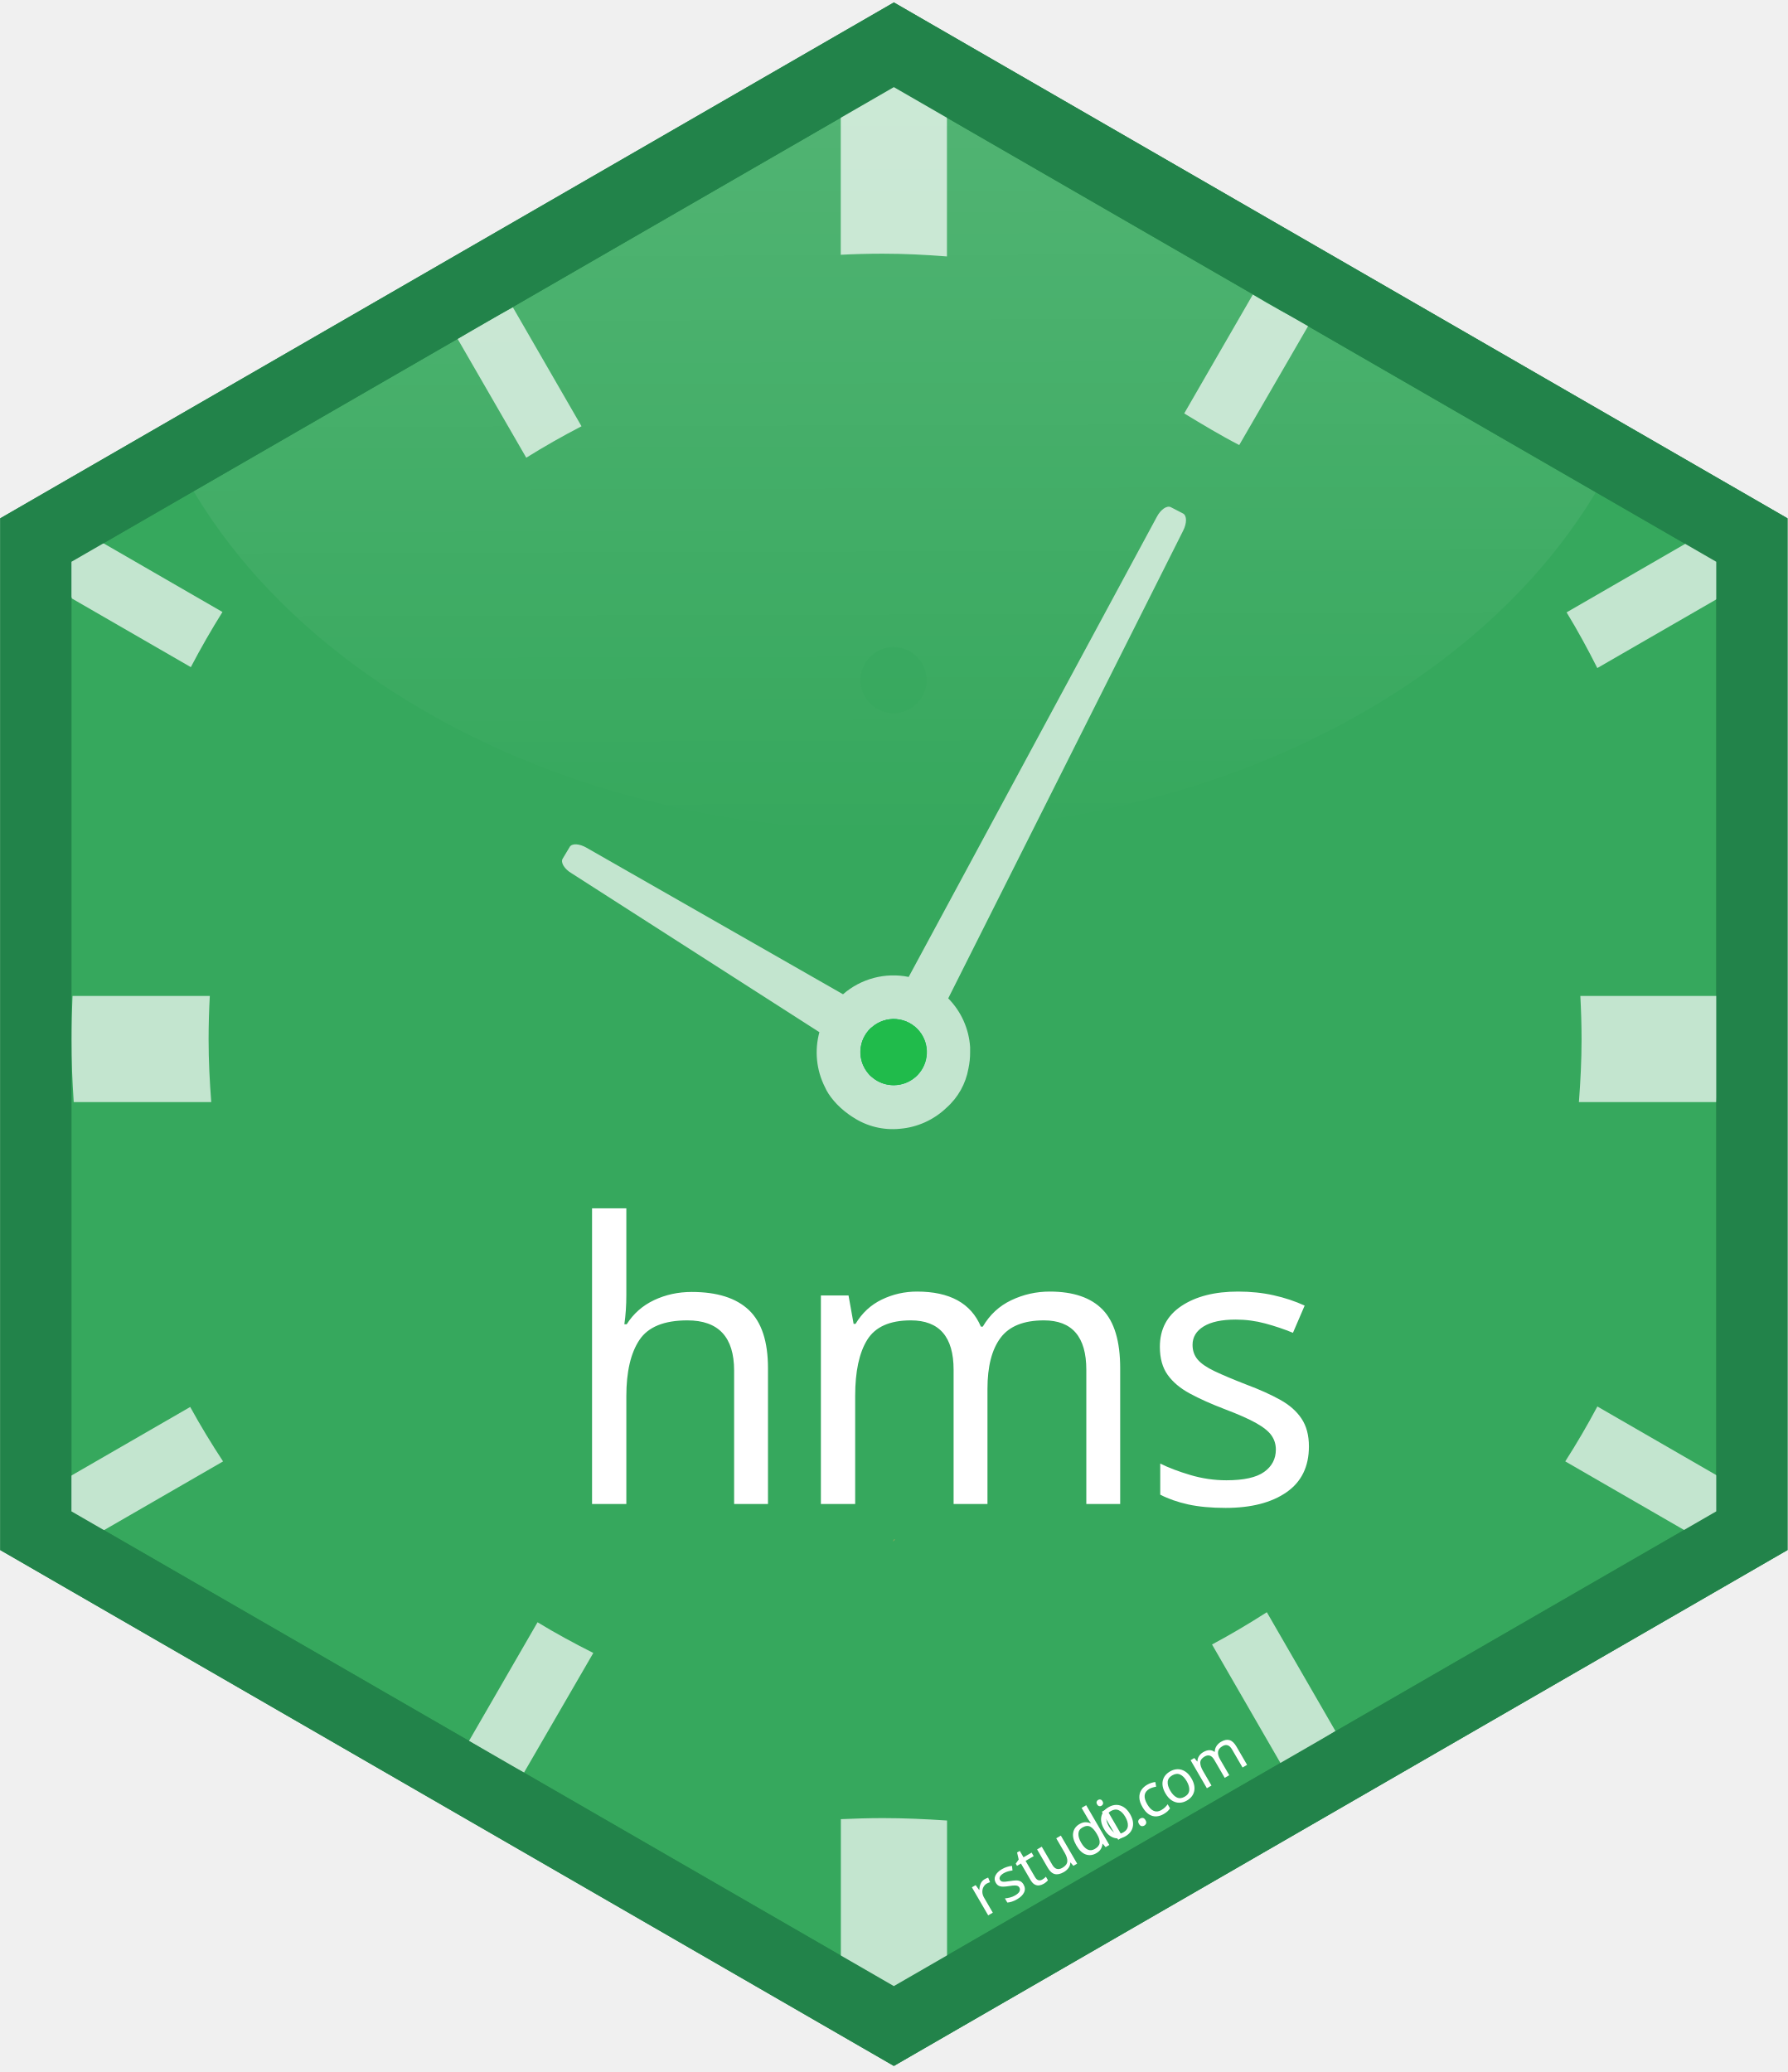
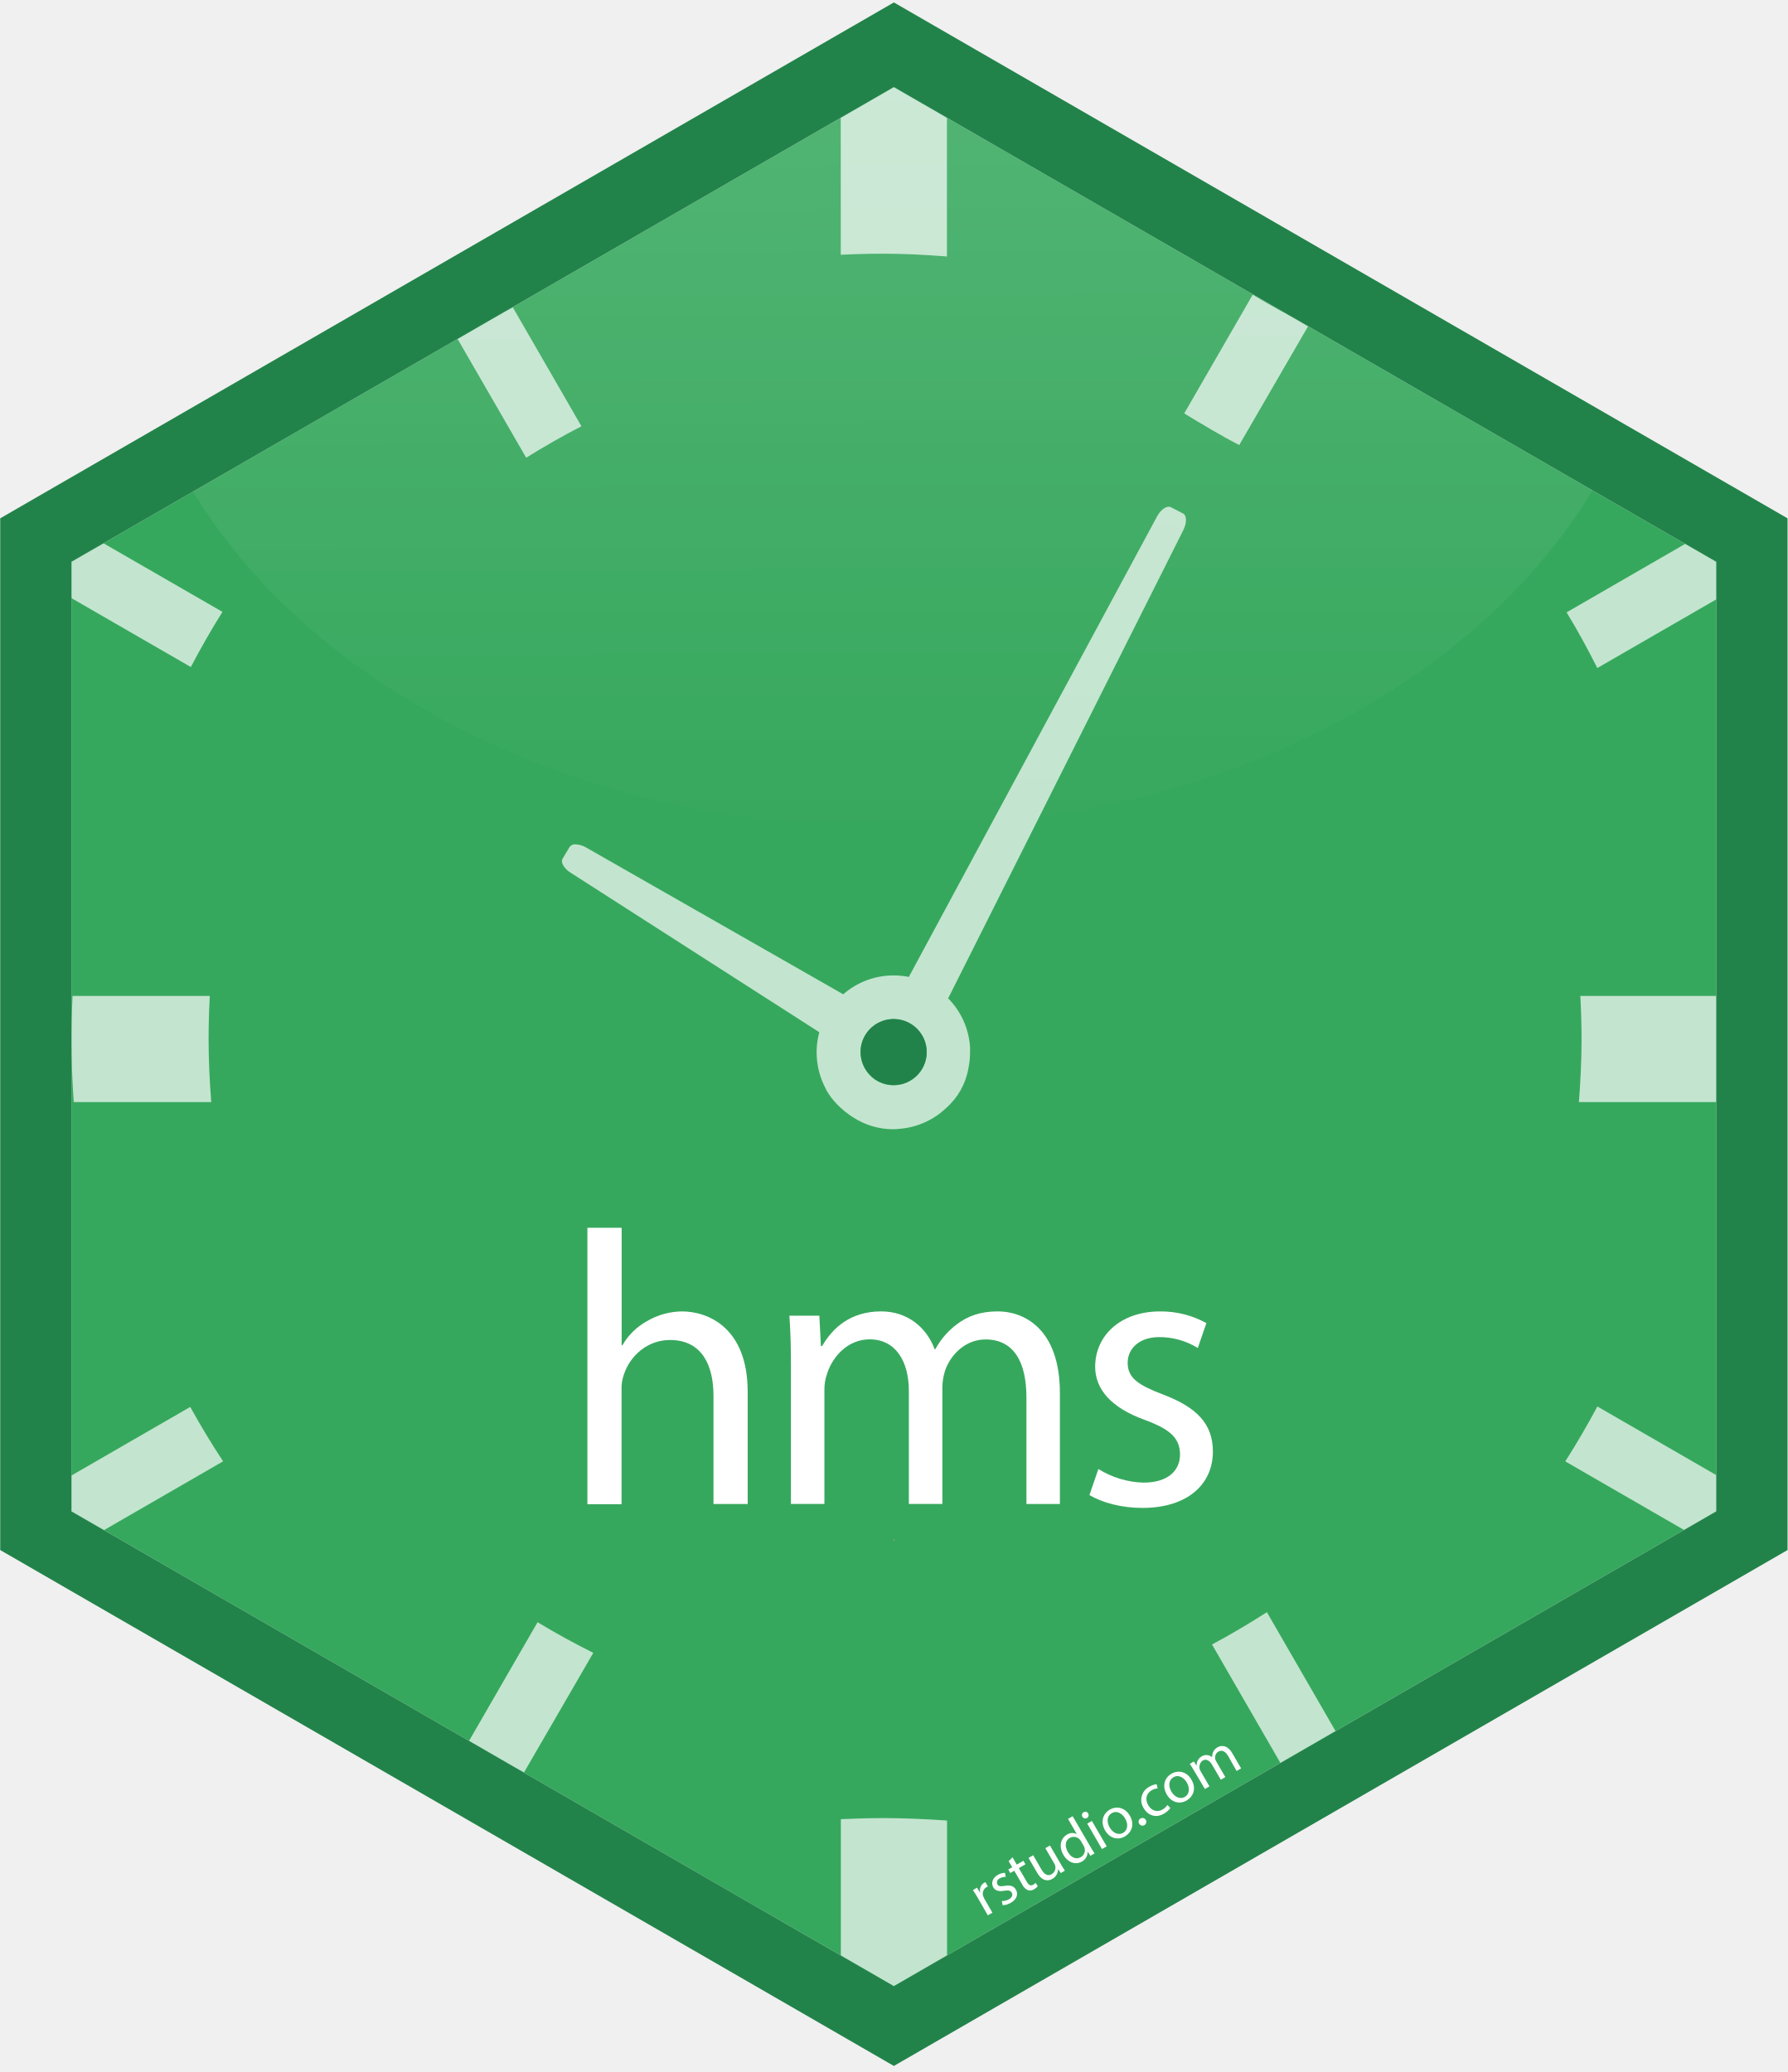
- <svg xmlns="http://www.w3.org/2000/svg" viewBox="0 0 735 852">
+ <svg xmlns="http://www.w3.org/2000/svg" id="Layer_1" data-name="Layer 1" viewBox="0 0 735 852">
  <defs>
-     <style>.cls-1{fill:#ba6f38;}.cls-2{isolation:isolate;}.cls-3{clip-path:url(#clip-path);}.cls-4{fill:#36a85d;}.cls-5{opacity:0.25;fill:url(#linear-gradient);}.cls-6{fill:#e6b35a;}.cls-7{font-size:160px;letter-spacing:-0.03em;}.cls-14,.cls-7,.cls-8{fill:#fff;}.cls-7,.cls-8{font-family:MyriadPro-Regular, Myriad Pro;}.cls-8{font-size:25px;}.cls-9{letter-spacing:-0.06em;}.cls-10{letter-spacing:-0.02em;}.cls-11{letter-spacing:-0.01em;}.cls-12{fill:#298f4d;}.cls-13{opacity:0.7;mix-blend-mode:hard-light;}.cls-15{fill:none;}.cls-16{opacity:0.5;}.cls-17{fill:#22834a;}</style>
-     <clipPath id="clip-path">
-       <polygon class="cls-1" points="369.51 7.4 728.21 214.47 728.21 636.62 369.51 845.03 2.79 636.62 2.79 214.47 369.51 7.4" />
-     </clipPath>
-     <linearGradient id="linear-gradient" x1="367.33" y1="-121.12" x2="368.63" y2="342.4" gradientUnits="userSpaceOnUse">
+     <style>.cls-1{fill:#36a85d;}.cls-2{fill:#e6b35a;}.cls-3{fill:#fff;}.cls-4{fill:#c3e5cf;}.cls-5{fill:#22834a;}.cls-6{opacity:0.25;fill:url(#linear-gradient);}</style>
+     <linearGradient id="linear-gradient" x1="366.14" y1="-122.4" x2="367.44" y2="341.13" gradientUnits="userSpaceOnUse">
      <stop offset="0" stop-color="#fff" stop-opacity="0.83" />
      <stop offset="0.56" stop-color="#fff" stop-opacity="0.37" />
      <stop offset="1" stop-color="#fff" stop-opacity="0" />
    </linearGradient>
  </defs>
-   <g class="cls-2">
-     <g id="Layer_1" data-name="Layer 1">
-       <polygon class="cls-1" points="369.51 7.4 728.21 214.47 728.21 636.62 369.51 845.03 2.79 636.62 2.79 214.47 369.51 7.4" />
-       <g class="cls-3">
-         <circle class="cls-4" cx="365.5" cy="437.45" r="442.13" />
-         <ellipse class="cls-5" cx="367.97" cy="107.08" rx="315.24" ry="234.63" />
-       </g>
-       <path class="cls-6" d="M367,633.9c.29-.29.6-.59.93-.89h-.26Z" />
-       <text class="cls-7" transform="translate(229.82 618.45)">hms</text>
-       <text class="cls-8" transform="matrix(0.86, -0.5, 0.5, 0.86, 369.28, 809.1)">
-         <tspan xml:space="preserve">       </tspan>
-         <tspan class="cls-9" x="37.1" y="0"> </tspan>
-         <tspan x="40.9" y="0">rstudi</tspan>
-         <tspan class="cls-10" x="100.97" y="0">o</tspan>
-         <tspan x="114.1" y="0">.</tspan>
-         <tspan class="cls-11" x="119.27" y="0">c</tspan>
-         <tspan x="130.32" y="0">om</tspan>
-       </text>
-       <path class="cls-12" d="M705.61,196.21,427.81,35.82,367.5,1,307.19,35.82,29.37,196.22.09,213.13V637.38l29.28,16.91,281.28,162.4,56.85,32.82,56.85-32.82L705.61,654.3l29.3-16.92V213.13Zm0,425.26L367.49,816.68,29.37,621.47V231L367.49,35.82h0L705.61,231Z" />
-       <g class="cls-13">
-         <path class="cls-14" d="M365.5,23.21c-5.8,0-20.45,12.61-19.84,25.15v56.4q8.59-.45,17.3-.45c8.88,0,17.65.45,26.36,1.14V48.92C389.32,38.63,374.37,23.21,365.5,23.21Z" />
-         <path class="cls-14" d="M363,747.6c-5.8,0-11.55.18-17.3.43v56.4c4.65,6.61,17.35,19.75,23.15,19.75,8.88,0,16.56-12.83,20.51-19.06V748.59C380.59,748,371.82,747.6,363,747.6Z" />
-         <path class="cls-14" d="M188.14,139.34l28.22,48.87q11.06-6.9,22.72-12.93l-28.22-48.9Q199.27,132.5,188.14,139.34Z" />
-         <path class="cls-14" d="M29.56,246.1l48.9,28.23q6.08-11.62,13-22.68L42.59,223.42c-3.44.2-14.2.08-16.35,3.83S26.79,238.92,29.56,246.1Z" />
-         <path class="cls-14" d="M86.26,409.52H29.82c-.27,5.94-.45,11.89-.45,17.9,0,8.67.38,17.23.94,25.75H86.85c-.65-8.51-1.09-17.08-1.09-25.75C85.76,421.41,85.94,415.44,86.26,409.52Z" />
-         <path class="cls-14" d="M29.37,606.73c.38.69-11.45,10.57-11.06,11.26,3.54,6.29,14.6,9.23,18.47,15.31.39.61,5.67-4.75,6.06-4.15l48.87-28.22c-4.77-7.27-9.31-14.73-13.51-22.39Z" />
-         <path class="cls-14" d="M243.92,679.69c-7.82-3.94-15.49-8.09-22.92-12.62L192.8,715.9c7.46,4.51,14.86,9,22.62,13l28.5-49.19" />
-         <path class="cls-14" d="M538,133.75c-7.82-3.94-15.49-8.09-22.92-12.62L486.87,170c7.46,4.51,14.86,9,22.62,13L538,133.75" />
-         <path class="cls-14" d="M520.84,662.94c-7.33,4.69-14.83,9.15-22.54,13.27l28.22,48.89c7.69-4.15,15.16-8.64,22.53-13.29Z" />
-         <path class="cls-14" d="M656.73,578.34q-6.16,11.58-13.2,22.58l48.87,28.21c10.17,3.51,22.76-13.62,13.22-22.57Z" />
-         <path class="cls-14" d="M706.17,409.52H649.73c.31,5.92.5,11.89.5,17.9,0,8.67-.44,17.24-1.09,25.75h56.55c.55-8.52.94-17.08.94-25.75C706.62,421.41,706.44,415.46,706.17,409.52Z" />
-         <path class="cls-14" d="M692.92,223.59,644.08,251.8c4.53,7.43,8.7,15.11,12.63,22.9l48.9-28.22C721.09,230.78,704.44,215.8,692.92,223.59Z" />
-         <circle class="cls-15" cx="357.59" cy="423.19" transform="translate(-196.37 413.63) rotate(-48.81)" />
-         <circle class="cls-15" cx="357.07" cy="423.74" transform="translate(-195.05 376.6) rotate(-45)" />
-         <circle class="cls-15" cx="356.94" cy="423.9" transform="translate(-197.05 437.82) rotate(-51.34)" />
-         <circle class="cls-15" cx="358.12" cy="422.66" transform="translate(-194.88 455.56) rotate(-53.13)" />
-         <circle class="cls-15" cx="358.29" cy="422.52" transform="translate(-162.42 233.43) rotate(-29.74)" />
-         <path class="cls-14" d="M486.39,211.15l-5-2.59c-1.62-.84-4.22.95-5.8,4l-102,189.15a31.54,31.54,0,0,0-27,7.13L241.22,348.63c-3-1.77-6.1-1.94-7-.37l-2.89,4.82c-.94,1.56.7,4.27,3.65,6l101.9,65.35A31.61,31.61,0,0,0,339.15,447c1.48,3.45,5,7.87,10,11.38l.51.35.75.5.29.18A29.66,29.66,0,0,0,370,464.15a31.42,31.42,0,0,0,19.09-8.61,28,28,0,0,0,9.07-16.19,31.53,31.53,0,0,0,.69-6.82q0-1,0-1.93a31.45,31.45,0,0,0-9-20.08L486.44,218.2C488,215.14,488,212,486.39,211.15ZM358.29,422.52h0A13.6,13.6,0,0,1,378,424.13q.41.51.77,1.06A13.62,13.62,0,0,1,358.56,443q-.5-.42-1-.89a13.71,13.71,0,0,1-1.19-1.43,13.57,13.57,0,0,1,.51-16.77h0l.13-.16h0c.16-.19.34-.37.52-.55h0c.17-.18.35-.36.53-.53h0Z" />
-         <path class="cls-4" d="M358.12,422.66c-.18.17-.36.35-.53.53h0c-.17.18-.35.36-.52.55h0l-.13.16h0a13.57,13.57,0,0,0-.51,16.77,13.71,13.71,0,0,0,1.19,1.43q.45.47,1,.89a13.62,13.62,0,0,0,20.24-17.81q-.36-.55-.77-1.06a13.6,13.6,0,0,0-19.74-1.62h0l-.17.15Z" />
-       </g>
-       <g class="cls-16">
-         <circle class="cls-4" cx="367.39" cy="279.68" r="13.62" transform="translate(81.95 642.61) rotate(-89.1)" />
-       </g>
-       <path class="cls-17" d="M705.61,196.21,427.81,35.82,367.5,1,307.19,35.82,29.37,196.22.09,213.13V637.38l29.28,16.91,281.28,162.4,56.85,32.82,56.85-32.82L705.61,654.3l29.3-16.92V213.13Zm0,425.26L367.49,816.68,29.37,621.47V231L367.49,35.82h0L705.61,231Z" />
-     </g>
-   </g>
+   <path class="cls-1" d="M29.37,621.47V231l50.25-29L367.49,35.82h0L656.07,202.43,705.61,231V621.47L367.49,816.68Z" />
+   <path class="cls-2" d="M367,633.9c.29-.29.61-.59.94-.89h-.26C367.49,633.31,367.26,633.61,367,633.9Z" />
+   <path class="cls-3" d="M241.5,504.85h14.08v48.32h.32A26.13,26.13,0,0,1,266,543.25a29,29,0,0,1,14.4-4c10.4,0,27,6.4,27,33.12v46.08H293.34V574c0-12.48-4.64-23-17.92-23-9.12,0-16.32,6.4-18.88,14.08a17,17,0,0,0-1,6.72v46.72H241.5Z" />
+   <path class="cls-3" d="M325.18,562c0-8-.16-14.56-.64-21h12.32l.64,12.48H338c4.32-7.36,11.52-14.24,24.32-14.24,10.56,0,18.56,6.4,21.92,15.52h.32a31.9,31.9,0,0,1,8.64-10.08c4.64-3.52,9.76-5.44,17.12-5.44,10.24,0,25.44,6.72,25.44,33.6v45.6H422V574.61c0-14.88-5.44-23.84-16.8-23.84-8,0-14.24,5.92-16.64,12.8a23.19,23.19,0,0,0-1.12,7v47.84H373.66v-46.4c0-12.32-5.44-21.28-16.16-21.28-8.8,0-15.2,7-17.44,14.08a19.41,19.41,0,0,0-1.12,6.88v46.72H325.18Z" />
+   <path class="cls-3" d="M451.58,604.05a36.9,36.9,0,0,0,18.56,5.6c10.24,0,15-5.12,15-11.52,0-6.72-4-10.4-14.4-14.24-13.92-5-20.48-12.64-20.48-21.92,0-12.48,10.08-22.72,26.72-22.72a38.65,38.65,0,0,1,19,4.8l-3.52,10.24a30.14,30.14,0,0,0-15.84-4.48c-8.32,0-13,4.8-13,10.56,0,6.4,4.64,9.28,14.72,13.12,13.44,5.12,20.32,11.84,20.32,23.36,0,13.6-10.56,23.2-29,23.2-8.48,0-16.32-2.08-21.76-5.28Z" />
+   <path class="cls-3" d="M402,780.41c-.71-1.23-1.35-2.28-2-3.21l1.66-1,1.26,2,.09,0a3.63,3.63,0,0,1,1.56-4,2.36,2.36,0,0,1,.58-.25l1,1.79a3.37,3.37,0,0,0-.69.31,3.1,3.1,0,0,0-1.12,3.93,5.83,5.83,0,0,0,.43.94l3.24,5.57-1.88,1.09Z" />
+   <path class="cls-3" d="M411.88,781.7a5.7,5.7,0,0,0,2.94-.71c1.38-.8,1.63-1.87,1.13-2.73s-1.36-1.09-3.07-.79c-2.27.42-3.76-.1-4.48-1.35-1-1.69-.43-3.86,1.82-5.17a5.93,5.93,0,0,1,2.95-.85l.32,1.66a4.69,4.69,0,0,0-2.49.64,1.77,1.77,0,0,0-.92,2.44c.51.87,1.36.89,3,.62,2.22-.37,3.68,0,4.58,1.55,1.07,1.84.4,4-2.08,5.41a6.94,6.94,0,0,1-3.36,1Z" />
+   <path class="cls-3" d="M416.28,763.72l1.74,3,2.73-1.58.84,1.44-2.72,1.59,3.28,5.63c.75,1.3,1.55,1.82,2.61,1.21a4.52,4.52,0,0,0,1-.78l.92,1.38a5.56,5.56,0,0,1-1.53,1.24,3.06,3.06,0,0,1-2.52.4,4.51,4.51,0,0,1-2.32-2.3l-3.32-5.7-1.62.94-.84-1.45,1.62-.94-1.46-2.5Z" />
+   <path class="cls-3" d="M436.06,766.4c.63,1.08,1.2,2,1.75,2.8l-1.69,1-1.1-1.64,0,0a4.57,4.57,0,0,1-2.33,4c-1.64,1-4.13,1.19-6.27-2.48l-3.56-6.11,1.9-1.11,3.37,5.79c1.16,2,2.54,3,4.27,2a3.17,3.17,0,0,0,1.5-3.19,3.09,3.09,0,0,0-.39-1.07l-3.74-6.42,1.9-1.1Z" />
+   <path class="cls-3" d="M441,746.82l7.35,12.64c.54.92,1.18,2,1.66,2.65l-1.71,1-1.14-1.77,0,0a4.5,4.5,0,0,1-2.37,4.13c-2.53,1.47-5.72.46-7.56-2.71-2.05-3.47-1.14-6.86,1.41-8.35a4.07,4.07,0,0,1,4.09-.24l0,0-3.64-6.24Zm3.41,10.24a3.38,3.38,0,0,0-4.57-1.35c-2,1.14-2.13,3.55-.78,5.86,1.23,2.12,3.29,3.26,5.34,2.07a3.3,3.3,0,0,0,1.46-3.89,3.33,3.33,0,0,0-.39-.87Z" />
+   <path class="cls-3" d="M447.38,745.69a1.36,1.36,0,0,1-2.35,1.38,1.34,1.34,0,0,1,.49-1.88A1.3,1.3,0,0,1,447.38,745.69Zm5.68,14.63L447,749.86l1.9-1.1L455,759.21Z" />
+   <path class="cls-3" d="M464.48,746.55c2.25,3.87.56,7.11-2,8.59-2.83,1.64-6.22.84-8.14-2.47-2-3.49-.94-6.88,1.95-8.56S462.62,743.36,464.48,746.55Zm-8.23,4.94c1.34,2.29,3.66,3.25,5.52,2.17s2.18-3.56.81-5.91c-1-1.77-3.23-3.5-5.48-2.19S455.09,749.5,456.25,751.49Z" />
+   <path class="cls-3" d="M468.35,749.91a1.48,1.48,0,0,1,.5-2.11,1.58,1.58,0,1,1-.5,2.11Z" />
+   <path class="cls-3" d="M481.16,743.44a8.2,8.2,0,0,1-2.65,2.35c-3.16,1.84-6.45.89-8.32-2.3a6.15,6.15,0,0,1,2.39-8.82,7.23,7.23,0,0,1,2.95-1l.42,1.72a5.17,5.17,0,0,0-2.49.79c-2.4,1.4-2.66,3.92-1.39,6.1,1.4,2.42,3.83,3,5.9,1.8a6.26,6.26,0,0,0,2-1.88Z" />
+   <path class="cls-3" d="M489.84,731.78c2.26,3.87.56,7.12-2,8.59-2.83,1.64-6.21.84-8.14-2.46-2-3.5-.94-6.89,1.95-8.57S488,728.59,489.84,731.78Zm-8.23,4.94c1.34,2.29,3.66,3.25,5.52,2.17s2.18-3.55.81-5.91c-1-1.77-3.22-3.5-5.47-2.19S480.46,734.74,481.61,736.72Z" />
+   <path class="cls-3" d="M490.9,728.08c-.63-1.08-1.17-2-1.73-2.78l1.66-1L491.9,726l.06,0a4.18,4.18,0,0,1,2.17-3.83,3.57,3.57,0,0,1,4.17.37l.05,0a5,5,0,0,1,.37-2,4.14,4.14,0,0,1,1.88-2.08c1.39-.81,4-1.09,6.08,2.54l3.58,6.15-1.85,1.08L505,722.17c-1.17-2-2.61-2.79-4.14-1.89a2.83,2.83,0,0,0-1.24,3,3.57,3.57,0,0,0,.4,1l3.76,6.46-1.86,1.08-3.64-6.26c-1-1.67-2.41-2.45-3.86-1.61a3.31,3.31,0,0,0-.86,4.29l3.68,6.31-1.86,1.08Z" />
+   <path class="cls-3" d="M365.5,23.21c-5.8,0-20.45,12.61-19.84,25.15v.06l21.83-12.6h0l21.82,12.6c-.47-10.28-15.09-25.21-23.81-25.21" />
+   <path class="cls-4" d="M367.49,35.82h0l-21.83,12.6v56.35q8.59-.45,17.3-.45c8.88,0,17.65.46,26.36,1.14V48.92c0-.17,0-.33,0-.5l-21.82-12.6" />
+   <path class="cls-3" d="M389.32,804.08l-21.83,12.6-21.83-12.6v.36c4.65,6.61,17.35,19.75,23.15,19.75,8.88,0,16.56-12.83,20.51-19.07v-1" />
+   <path class="cls-4" d="M363,747.6c-5.8,0-11.56.18-17.3.43v56.05l21.83,12.6,21.83-12.6V748.59c-8.73-.59-17.5-1-26.36-1" />
+   <path class="cls-3" d="M207.91,128q-10.07,5.42-19.76,11.39v0L207.91,128" />
+   <path class="cls-4" d="M210.87,126.38l-3,1.57-19.75,11.41,28.21,48.85q11.06-6.9,22.72-12.93l-28.22-48.9" />
+   <path class="cls-3" d="M42.56,223.42c-3.47.2-14.18.09-16.32,3.83s.43,11.32,3.13,18.36V231l13.19-7.62" />
+   <path class="cls-4" d="M42.59,223.42h0L29.37,231v14.57c.06.16.12.33.19.49l48.9,28.22c4.05-7.74,8.38-15.32,13-22.68L42.59,223.42" />
+   <path class="cls-4" d="M86.25,409.52H29.82c-.27,5.94-.45,11.89-.45,17.9,0,8.67.38,17.23.94,25.75H86.85c-.65-8.51-1.09-17.08-1.09-25.75,0-6,.18-12,.49-17.9" />
+   <path class="cls-3" d="M29.37,606.84c-.46,1.29-11.43,10.48-11,11.15,3.54,6.29,14.59,9.23,18.47,15.31a.11.11,0,0,0,.1.05c.39,0,1.66-1.06,2.93-2.12a15.51,15.51,0,0,1,2.81-2.11l-13.26-7.65V606.84" />
+   <path class="cls-4" d="M78.2,578.53l-48.83,28.2s0,.06,0,.11v14.63l13.26,7.65.11,0a.13.13,0,0,1,.11,0l48.87-28.22c-4.78-7.28-9.31-14.74-13.52-22.4" />
+   <path class="cls-3" d="M192.84,715.85l0,0c7.46,4.51,14.86,9,22.62,13l-22.58-13" />
+   <path class="cls-4" d="M221,667.07l-28.16,48.78,22.58,13h0l28.5-49.2c-7.82-3.93-15.49-8.08-22.92-12.62" />
+   <path class="cls-3" d="M529.4,129.3l8.37,4.83.22-.38q-4.34-2.17-8.59-4.45" />
+   <path class="cls-4" d="M515.06,121.13,486.87,170c7.46,4.5,14.86,9,22.62,13l28.28-48.81-8.37-4.83c-4.86-2.6-9.65-5.31-14.34-8.17" />
+   <path class="cls-3" d="M548.08,712.42l-21.66,12.5.11.18c7.35-4,14.5-8.25,21.55-12.68" />
+   <path class="cls-4" d="M520.84,662.94c-7.33,4.68-14.83,9.15-22.54,13.27l28.12,48.71,21.66-12.5,1-.61-28.21-48.87" />
+   <path class="cls-3" d="M705.61,606.56v14.91l-13.24,7.64,0,0a8.54,8.54,0,0,0,2.81.47c9.46,0,19.08-14.9,10.41-23h0" />
+   <path class="cls-4" d="M656.73,578.34q-6.16,11.56-13.2,22.58l48.84,28.19,13.24-7.64V606.56l-48.88-28.22" />
+   <path class="cls-3" d="M706.17,409.52h-.56v43.65h.07c.56-8.52.94-17.08.94-25.75,0-6-.18-12-.45-17.9" />
+   <path class="cls-4" d="M705.61,409.52H649.73c.32,5.92.5,11.89.5,17.9,0,8.67-.44,17.24-1.09,25.75h56.47V409.52" />
+   <path class="cls-3" d="M699.72,221.46a12,12,0,0,0-6.8,2.13l-.1.06L705.61,231v15.43c12.56-12.74,4-25-5.89-25" />
+   <path class="cls-4" d="M692.82,223.65,644.08,251.8c4.53,7.43,8.7,15.1,12.63,22.89l48.9-28.22V231l-12.79-7.39" />
+   <path class="cls-4" d="M486.39,211.15l-5-2.59a1.9,1.9,0,0,0-.88-.21c-1.58,0-3.6,1.67-4.92,4.21L406.94,339.93l-33.29,61.78a31.25,31.25,0,0,0-5.76-.62h-.51a31.46,31.46,0,0,0-20.71,7.76L241.22,348.63a9.4,9.4,0,0,0-4.58-1.44,2.69,2.69,0,0,0-2.45,1.07l-2.89,4.82c-.94,1.57.7,4.27,3.65,6l101.89,65.36A31.68,31.68,0,0,0,339.15,447c1.49,3.46,5.05,7.87,10,11.38.16.12.33.24.51.35s.49.34.75.5l.29.19a30.36,30.36,0,0,0,16.17,4.92,27.24,27.24,0,0,0,3.1-.18,31.39,31.39,0,0,0,19.09-8.61,27.94,27.94,0,0,0,9.07-16.19,31.38,31.38,0,0,0,.69-6.82c0-.65,0-1.3,0-1.94a31.43,31.43,0,0,0-9-20.08l36.57-72.83,60-119.48C488,215.14,488,212,486.39,211.15ZM381,432.84a13.62,13.62,0,0,1-13.58,13.41h-.24a13.56,13.56,0,0,1-8.62-3.24,11.5,11.5,0,0,1-.95-.9,13.79,13.79,0,0,1-3.84-9.47v-.22a13.51,13.51,0,0,1,3.17-8.5h0l.13-.16h0c.17-.19.35-.37.52-.55h0c.18-.18.35-.36.53-.53h0l.17-.14h0l.28-.25,0,0a13.59,13.59,0,0,1,8.75-3.23h.25A13.6,13.6,0,0,1,378,424.13c.27.34.53.7.77,1.06a13.61,13.61,0,0,1,2.21,7.45C381,432.71,381,432.78,381,432.84Z" />
+   <path class="cls-5" d="M367.39,419h0a13.59,13.59,0,0,0-8.75,3.23l0,0-.28.25h0l-.17.14h0c-.18.17-.35.35-.53.53h0c-.17.18-.35.36-.52.55h0l-.13.16h0a13.51,13.51,0,0,0-3.17,8.5v.22a13.79,13.79,0,0,0,3.84,9.47,11.5,11.5,0,0,0,.95.9,13.56,13.56,0,0,0,8.62,3.24h.24A13.62,13.62,0,0,0,381,432.84h0c0-.06,0-.13,0-.2a13.61,13.61,0,0,0-2.21-7.45c-.24-.36-.5-.72-.77-1.06A13.6,13.6,0,0,0,367.61,419h-.22" />
+   <path class="cls-5" d="M734.91,637.38V213.13l-29.3-16.92L427.81,35.82,367.5,1,307.19,35.82,29.37,196.22.09,213.13V637.38l29.28,16.91L310.65,816.68l56.85,32.83,56.85-32.83L705.61,654.3ZM29.37,621.47V231l50.25-29L367.49,35.82h0L656.07,202.43,705.61,231V621.47L367.49,816.68Z" />
+   <path class="cls-6" d="M366.9,340.43c128.23,0,238.57-57,287.81-138.79L367.5,35.82h0L79.38,202.16C128.79,283.68,238.94,340.43,366.9,340.43Z" />
</svg>
